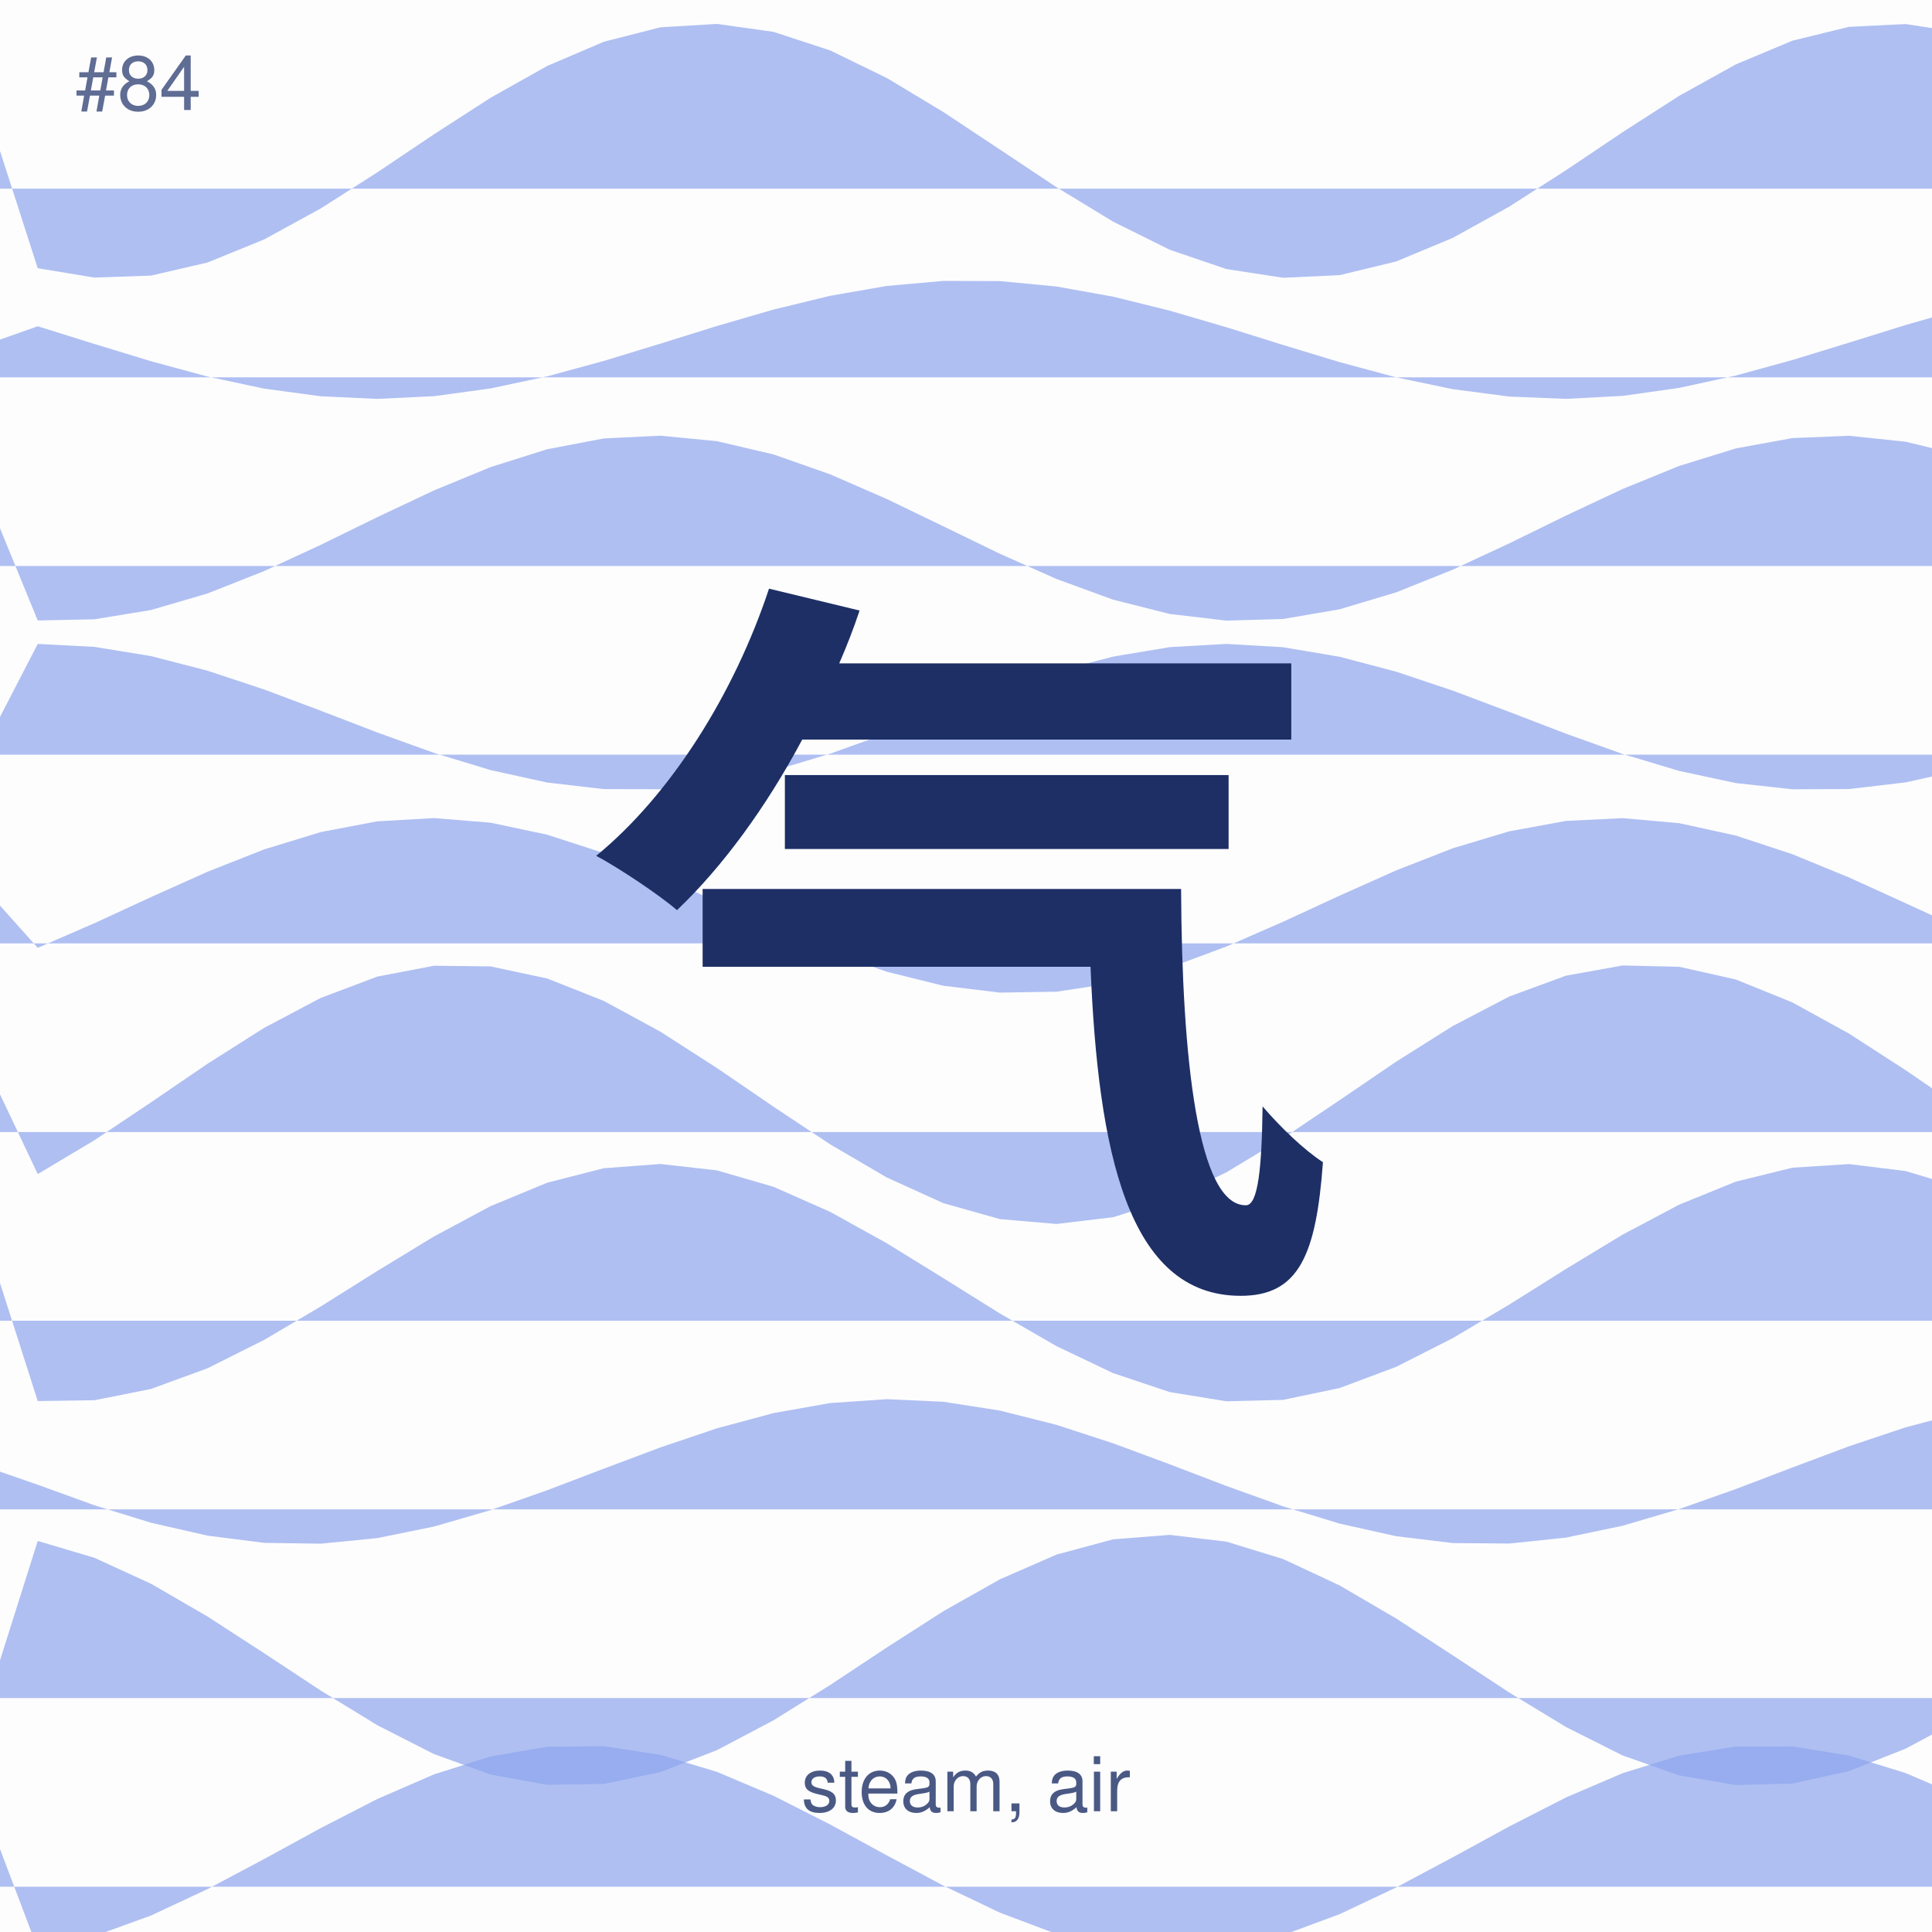
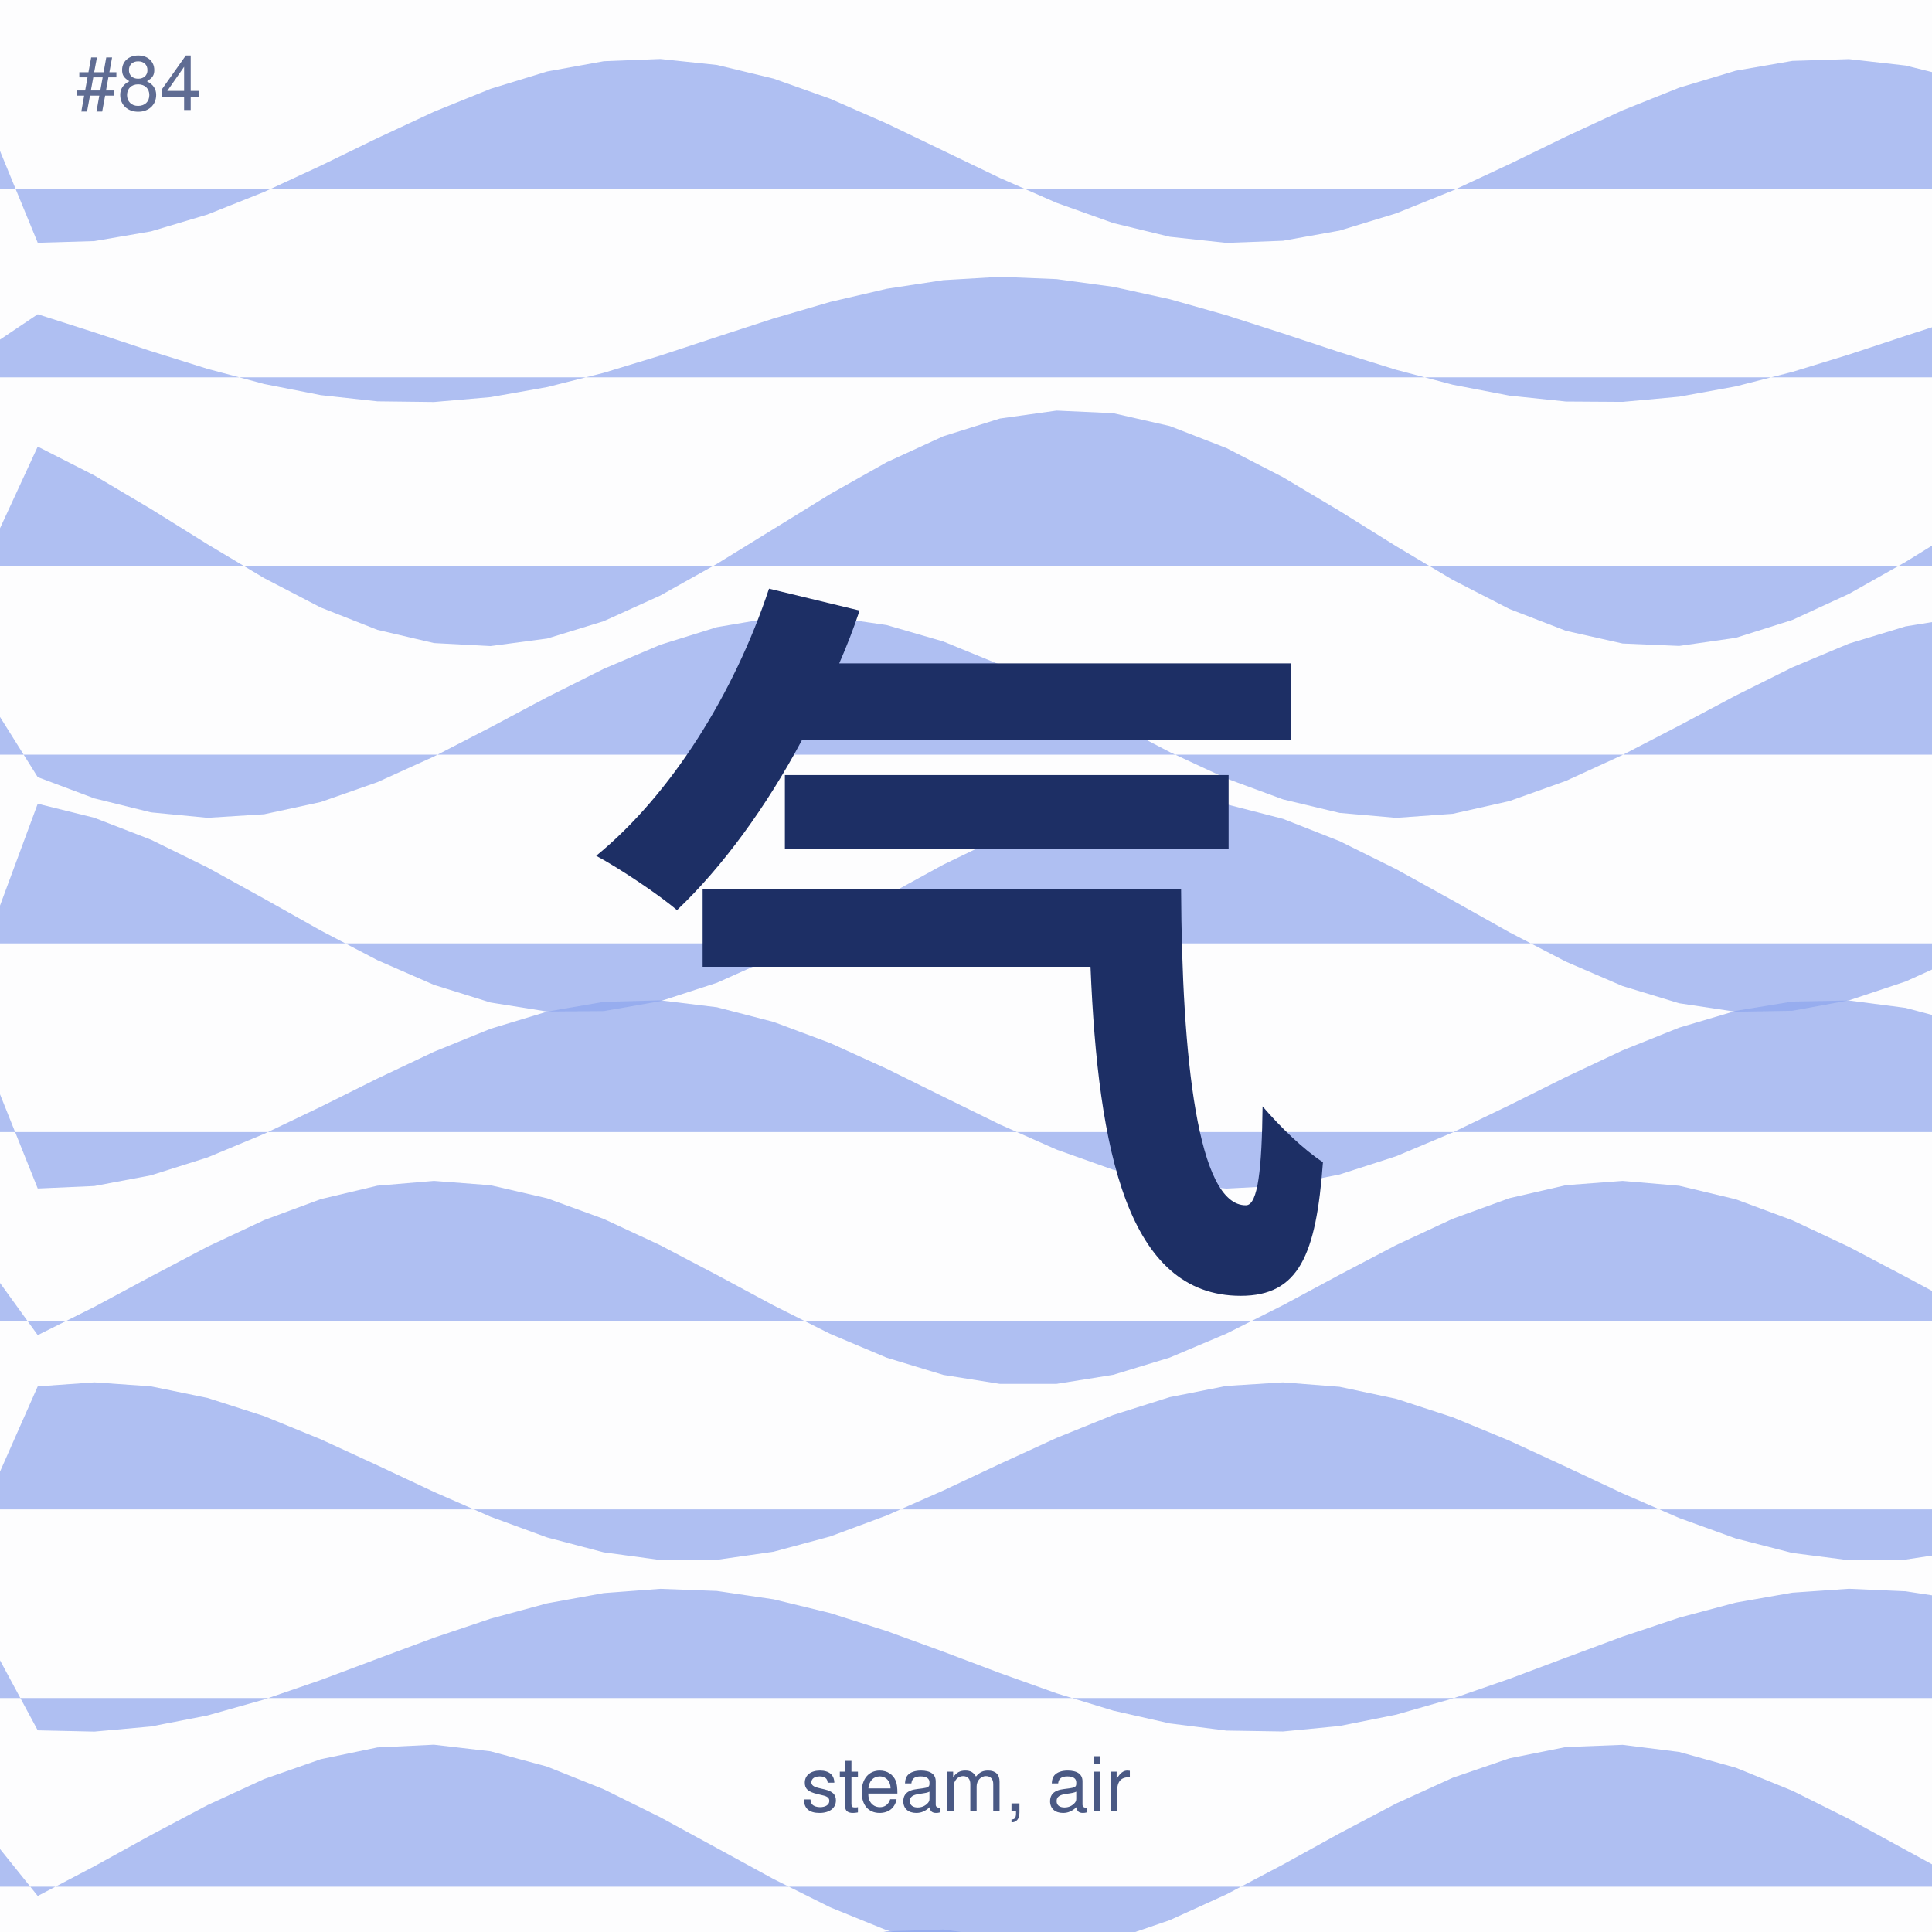
<svg xmlns="http://www.w3.org/2000/svg" width="512" height="512" viewBox="0 0 512 512">
  <defs>
    <style>
      .radical-text {
        font-family: 'Hiragino Sans', 'Yu Gothic', 'Meiryo', 'MS Gothic', 'SimSun', 'Takao', 'IPAexGothic', 'IPAGothic', 'VL Gothic', 'Noto Sans CJK JP', 'Arial Unicode MS', serif;
        font-size: 200px;
        text-anchor: middle;
        dominant-baseline: middle;
        fill: #1d2f65;
        font-weight: bold;
      }
      .number-text {
        font-family: 'Helvetica', 'Arial', sans-serif;
        font-size: 20px;
        text-anchor: start;
        dominant-baseline: hanging;
        fill: #1d2f65;
        opacity: 0.7;
        font-weight: normal;
      }
      .meaning-text {
        font-family: 'Helvetica', 'Arial', sans-serif;
        font-size: 20px;
        text-anchor: middle;
        dominant-baseline: baseline;
        fill: #1d2f65;
        opacity: 0.8;
        font-weight: normal;
      }
    </style>
  </defs>
  <rect width="512" height="512" fill="#fdfdfe" />
  <g opacity="0.6">
-     <path d="M 0,40 L 10,71.082 L 25,73.558 L 40,73.037 L 55,69.564 L 70,63.451 L 85,55.242 L 100,45.673 L 115,35.596 L 130,25.913 L 145,17.488 L 160,11.074 L 175,7.244 L 190,6.34 L 205,8.443 L 220,13.364 L 235,20.665 L 250,29.693 L 265,39.642 L 280,49.623 L 295,58.744 L 310,66.19 L 325,71.298 L 340,73.609 L 355,72.919 L 370,69.287 L 385,63.04 L 400,54.735 L 415,45.113 L 430,35.035 L 445,25.4 L 460,17.069 L 475,10.787 L 490,7.114 L 505,6.379 L 520,8.647 L 512,50 L 0,50 Z" fill="#4169E1" opacity="0.7" />
-     <path d="M 0,90 L 10,86.467 L 25,91.148 L 40,95.726 L 55,99.793 L 70,102.985 L 85,105.017 L 100,105.708 L 115,104.995 L 130,102.943 L 145,99.735 L 160,95.657 L 175,91.074 L 190,86.395 L 205,82.038 L 220,78.392 L 235,75.783 L 250,74.444 L 265,74.495 L 280,75.93 L 295,78.622 L 310,82.331 L 325,86.725 L 340,91.411 L 355,95.971 L 370,99.998 L 385,103.132 L 400,105.093 L 415,105.705 L 430,104.915 L 445,102.792 L 460,99.527 L 475,95.41 L 490,90.811 L 505,86.139 L 520,81.811 L 512,100 L 0,100 Z" fill="#4169E1" opacity="0.7" />
-     <path d="M 0,140 L 10,164.426 L 25,164.123 L 40,161.665 L 55,157.272 L 70,151.336 L 85,144.388 L 100,137.047 L 115,129.971 L 130,123.79 L 145,119.057 L 160,116.195 L 175,115.46 L 190,116.916 L 205,120.435 L 220,125.701 L 235,132.244 L 250,139.481 L 265,146.763 L 280,153.442 L 295,158.92 L 310,162.708 L 325,164.467 L 340,164.041 L 355,161.467 L 370,156.976 L 385,150.968 L 400,143.981 L 415,136.638 L 430,129.595 L 445,123.482 L 460,118.844 L 475,116.096 L 490,115.484 L 505,117.061 L 520,120.687 L 512,150 L 0,150 Z" fill="#4169E1" opacity="0.7" />
-     <path d="M 0,190 L 10,170.647 L 25,171.428 L 40,173.867 L 55,177.748 L 70,182.723 L 85,188.348 L 100,194.121 L 115,199.525 L 130,204.079 L 145,207.375 L 160,209.119 L 175,209.155 L 190,207.48 L 205,204.244 L 220,199.735 L 235,194.357 L 250,188.589 L 265,182.948 L 280,177.936 L 295,174.002 L 310,171.497 L 325,170.645 L 340,171.522 L 355,174.049 L 370,178.002 L 385,183.026 L 400,188.673 L 415,194.438 L 430,199.807 L 445,204.3 L 460,207.516 L 475,209.167 L 490,209.106 L 505,207.338 L 520,204.021 L 512,200 L 0,200 Z" fill="#4169E1" opacity="0.7" />
-     <path d="M 0,240 L 10,251.181 L 25,244.673 L 40,237.748 L 55,231.023 L 70,225.101 L 85,220.509 L 100,217.659 L 115,216.804 L 130,218.021 L 145,221.202 L 160,226.062 L 175,232.166 L 190,238.971 L 205,245.867 L 220,252.24 L 235,257.519 L 250,261.233 L 265,263.05 L 280,262.809 L 295,260.53 L 310,256.417 L 325,250.838 L 340,244.29 L 355,237.36 L 370,230.665 L 385,224.804 L 400,220.301 L 415,217.557 L 430,216.818 L 445,218.15 L 460,221.433 L 475,226.376 L 490,232.535 L 505,239.361 L 520,246.244 L 512,250 L 0,250 Z" fill="#4169E1" opacity="0.7" />
-     <path d="M 0,290 L 10,311.138 L 25,302.184 L 40,292.142 L 55,281.909 L 70,272.399 L 85,264.461 L 100,258.804 L 115,255.934 L 130,256.107 L 145,259.307 L 160,265.249 L 175,273.402 L 190,283.038 L 205,293.296 L 220,303.259 L 235,312.038 L 250,318.848 L 265,323.081 L 280,324.36 L 295,322.569 L 310,317.868 L 325,310.679 L 340,301.642 L 355,291.565 L 370,281.349 L 385,271.905 L 400,264.078 L 415,258.566 L 430,255.862 L 445,256.207 L 460,259.572 L 475,265.654 L 490,273.911 L 505,283.605 L 520,293.871 L 512,300 L 0,300 Z" fill="#4169E1" opacity="0.7" />
-     <path d="M 0,340 L 10,371.286 L 25,371.078 L 40,368.094 L 55,362.601 L 70,355.088 L 85,346.228 L 100,336.811 L 115,327.68 L 130,319.648 L 145,313.435 L 160,309.595 L 175,308.47 L 190,310.163 L 205,314.52 L 220,321.153 L 235,329.47 L 250,338.728 L 265,348.099 L 280,356.747 L 295,363.899 L 310,368.916 L 325,371.35 L 340,370.983 L 355,367.849 L 370,362.228 L 385,354.62 L 400,345.707 L 415,336.284 L 430,327.193 L 445,319.246 L 460,313.153 L 475,309.458 L 490,308.491 L 505,310.339 L 520,314.836 L 512,350 L 0,350 Z" fill="#4169E1" opacity="0.7" />
-     <path d="M 0,390 L 10,393.477 L 25,398.905 L 40,403.538 L 55,406.961 L 70,408.869 L 85,409.092 L 100,407.609 L 115,404.554 L 130,400.198 L 145,394.931 L 160,389.224 L 175,383.586 L 190,378.521 L 205,374.482 L 220,371.828 L 235,370.798 L 250,371.483 L 265,373.822 L 280,377.607 L 295,382.498 L 310,388.059 L 325,393.794 L 340,399.19 L 355,403.765 L 370,407.11 L 385,408.927 L 400,409.054 L 415,407.478 L 430,404.341 L 445,399.923 L 460,394.618 L 475,388.902 L 490,383.283 L 505,378.264 L 520,374.293 L 512,400 L 0,400 Z" fill="#4169E1" opacity="0.7" />
-     <path d="M 0,440 L 10,408.373 L 25,412.825 L 40,419.704 L 55,428.396 L 70,438.124 L 85,448.02 L 100,457.2 L 115,464.843 L 130,470.267 L 145,472.988 L 160,472.761 L 175,469.609 L 190,463.811 L 205,455.886 L 220,446.543 L 235,436.615 L 250,426.989 L 265,418.526 L 280,411.98 L 295,407.938 L 310,406.76 L 325,408.551 L 340,413.151 L 355,420.149 L 370,428.921 L 385,438.683 L 400,448.562 L 415,457.676 L 430,465.211 L 445,470.495 L 460,473.054 L 475,472.661 L 490,469.35 L 505,463.417 L 520,455.393 L 512,450 L 0,450 Z" fill="#4169E1" opacity="0.7" />
-     <path d="M 0,490 L 10,516.454 L 25,513.077 L 40,507.638 L 55,500.623 L 70,492.66 L 85,484.459 L 100,476.753 L 115,470.231 L 130,465.474 L 145,462.908 L 160,462.762 L 175,465.049 L 190,469.565 L 205,475.907 L 220,483.507 L 235,491.687 L 250,499.717 L 265,506.878 L 280,512.532 L 295,516.173 L 310,517.477 L 325,516.325 L 340,512.823 L 355,507.281 L 370,500.196 L 385,492.2 L 400,484.008 L 415,476.35 L 430,469.913 L 445,465.269 L 460,462.835 L 475,462.827 L 490,465.246 L 505,469.877 L 520,476.305 L 512,500 L 0,500 Z" fill="#4169E1" opacity="0.7" />
-     <path d="M 0,540 L 10,547.015 L 25,538.784 L 40,530.662 L 55,523.374 L 70,517.571 L 85,513.772 L 100,512.315 L 115,513.332 L 130,516.731 L 145,522.208 L 160,529.275 L 175,537.3 L 190,545.566 L 205,553.334 L 220,559.912 L 235,564.711 L 250,567.303 L 265,567.456 L 280,565.156 L 295,560.609 L 310,554.221 L 325,546.563 L 340,538.319 L 355,530.225 L 370,523.004 L 385,517.301 L 400,513.626 L 415,512.307 L 430,513.461 L 445,516.986 L 460,522.567 L 475,529.706 L 490,537.763 L 505,546.021 L 520,553.741 L 512,550 L 0,550 Z" fill="#4169E1" opacity="0.7" />
+     <path d="M 0,40 L 10,64.331 L 25,63.891 L 40,61.318 L 55,56.84 L 70,50.858 L 85,43.907 L 100,36.606 L 115,29.608 L 130,23.539 L 145,18.94 L 160,16.222 L 175,15.628 L 190,17.212 L 205,20.831 L 220,26.162 L 235,32.73 L 250,39.946 L 265,47.168 L 280,53.749 L 295,59.103 L 310,62.749 L 325,64.364 L 340,63.802 L 355,61.114 L 370,56.54 L 385,50.489 L 400,43.5 L 415,36.199 L 430,29.238 L 445,23.237 L 460,18.735 L 475,16.131 L 490,15.66 L 505,17.363 L 520,21.088 L 512,50 L 0,50 Z" fill="#4169E1" opacity="0.7" />
+     <path d="M 0,90 L 10,83.283 L 25,88.083 L 40,93.055 L 55,97.754 L 70,101.76 L 85,104.715 L 100,106.357 L 115,106.537 L 130,105.24 L 145,102.581 L 160,98.799 L 175,94.231 L 190,89.285 L 205,84.402 L 220,80.02 L 235,76.529 L 250,74.242 L 265,73.362 L 280,73.968 L 295,76.007 L 310,79.295 L 325,83.54 L 340,88.362 L 355,93.33 L 370,98 L 385,101.956 L 400,104.844 L 415,106.406 L 430,106.503 L 445,105.125 L 460,102.396 L 475,98.56 L 490,93.959 L 505,89.005 L 520,84.14 L 512,100 L 0,100 Z" fill="#4169E1" opacity="0.7" />
+     <path d="M 0,140 L 10,118.355 L 25,125.994 L 40,134.885 L 55,144.232 L 70,153.201 L 85,160.992 L 100,166.906 L 115,170.418 L 130,171.212 L 145,169.219 L 160,164.615 L 175,157.812 L 190,149.419 L 205,140.184 L 220,130.932 L 235,122.491 L 250,115.613 L 265,110.915 L 280,108.814 L 295,109.499 L 310,112.908 L 325,118.738 L 340,126.467 L 355,135.404 L 370,144.753 L 385,153.676 L 400,161.378 L 415,167.171 L 430,170.536 L 445,171.174 L 460,169.027 L 475,164.287 L 490,157.377 L 505,148.916 L 520,139.658 L 512,150 L 0,150 Z" fill="#4169E1" opacity="0.7" />
+     <path d="M 0,190 L 10,205.946 L 25,211.578 L 40,215.283 L 55,216.73 L 70,215.788 L 85,212.543 L 100,207.285 L 115,200.482 L 130,192.743 L 145,184.759 L 160,177.243 L 175,170.867 L 190,166.2 L 205,163.658 L 220,163.47 L 235,165.652 L 250,170.008 L 265,176.151 L 280,183.53 L 295,191.487 L 310,199.312 L 325,206.305 L 340,211.841 L 355,215.426 L 370,216.74 L 385,215.666 L 400,212.298 L 415,206.939 L 430,200.067 L 445,192.296 L 460,184.319 L 475,176.85 L 490,170.556 L 505,165.998 L 520,163.585 L 512,200 L 0,200 Z" fill="#4169E1" opacity="0.7" />
+     <path d="M 0,240 L 10,212.996 L 25,216.723 L 40,222.53 L 55,229.897 L 70,238.167 L 85,246.6 L 100,254.444 L 115,260.997 L 130,265.675 L 145,268.06 L 160,267.938 L 175,265.32 L 190,260.441 L 205,253.735 L 220,245.803 L 235,237.352 L 250,229.138 L 265,221.894 L 280,216.268 L 295,212.761 L 310,211.688 L 325,213.143 L 340,216.998 L 355,222.907 L 370,230.343 L 385,238.642 L 400,247.062 L 415,254.851 L 430,261.314 L 445,265.873 L 460,268.12 L 475,267.856 L 490,265.103 L 505,260.108 L 520,253.317 L 512,250 L 0,250 Z" fill="#4169E1" opacity="0.7" />
+     <path d="M 0,290 L 10,314.965 L 25,314.306 L 40,311.476 L 55,306.728 L 70,300.485 L 85,293.306 L 100,285.832 L 115,278.73 L 130,272.634 L 145,268.09 L 160,265.503 L 175,265.104 L 190,266.93 L 205,270.815 L 220,276.415 L 235,283.228 L 250,290.646 L 265,298.007 L 280,304.652 L 295,309.988 L 310,313.539 L 325,314.987 L 340,314.203 L 355,311.257 L 370,306.413 L 385,300.102 L 400,292.889 L 415,285.418 L 430,278.356 L 445,272.334 L 460,267.89 L 475,265.422 L 490,265.149 L 505,267.095 L 520,271.088 L 512,300 L 0,300 Z" fill="#4169E1" opacity="0.7" />
+     <path d="M 0,340 L 10,353.825 L 25,346.338 L 40,338.284 L 55,330.383 L 70,323.342 L 85,317.788 L 100,314.219 L 115,312.952 L 130,314.102 L 145,317.565 L 160,323.032 L 175,330.015 L 190,337.89 L 205,345.953 L 220,353.484 L 235,359.811 L 250,364.369 L 265,366.749 L 280,366.74 L 295,364.343 L 310,359.771 L 325,353.432 L 340,345.895 L 355,337.83 L 370,329.959 L 385,322.986 L 400,317.532 L 415,314.085 L 430,312.953 L 445,314.237 L 460,317.822 L 475,323.389 L 490,330.439 L 505,338.343 L 520,346.396 L 512,350 L 0,350 Z" fill="#4169E1" opacity="0.7" />
+     <path d="M 0,390 L 10,367.402 L 25,366.343 L 40,367.398 L 55,370.471 L 70,375.288 L 85,381.42 L 100,388.319 L 115,395.367 L 130,401.936 L 145,407.439 L 160,411.384 L 175,413.419 L 190,413.362 L 205,411.218 L 220,407.179 L 235,401.605 L 250,394.995 L 265,387.938 L 280,381.066 L 295,374.992 L 310,370.258 L 325,367.288 L 340,366.347 L 355,367.518 L 370,370.698 L 385,375.602 L 400,381.792 L 415,388.716 L 430,395.754 L 445,402.278 L 460,407.705 L 475,411.551 L 490,413.472 L 505,413.296 L 520,411.039 L 512,400 L 0,400 Z" fill="#4169E1" opacity="0.7" />
+     <path d="M 0,440 L 10,458.559 L 25,458.89 L 40,457.533 L 55,454.611 L 70,450.383 L 85,445.227 L 100,439.605 L 115,434.018 L 130,428.966 L 145,424.899 L 160,422.18 L 175,421.054 L 190,421.62 L 205,423.828 L 220,427.481 L 235,432.252 L 250,437.714 L 265,443.382 L 280,448.747 L 295,453.33 L 310,456.723 L 325,458.622 L 340,458.858 L 355,457.409 L 370,454.405 L 385,450.114 L 400,444.92 L 415,439.286 L 430,433.716 L 445,428.708 L 460,424.708 L 475,422.074 L 490,421.041 L 505,421.702 L 520,423.997 L 512,450 L 0,450 Z" fill="#4169E1" opacity="0.7" />
+     <path d="M 0,490 L 10,502.451 L 25,494.587 L 40,486.314 L 55,478.369 L 70,471.463 L 85,466.214 L 100,463.089 L 115,462.367 L 130,464.115 L 145,468.174 L 160,474.183 L 175,481.605 L 190,489.777 L 205,497.969 L 220,505.449 L 235,511.549 L 250,515.724 L 265,517.601 L 280,517.013 L 295,514.011 L 310,508.865 L 325,502.034 L 340,494.128 L 355,485.853 L 370,477.948 L 385,471.12 L 400,465.979 L 415,462.983 L 430,462.401 L 445,464.284 L 460,468.464 L 475,474.568 L 490,482.05 L 505,490.243 L 520,498.414 L 512,500 L 0,500 Z" fill="#4169E1" opacity="0.7" />
+     <path d="M 0,540 L 10,540.204 L 25,548.699 L 40,556.417 L 55,562.669 L 70,566.895 L 85,568.72 L 100,567.978 L 115,564.738 L 130,559.288 L 145,552.115 L 160,543.859 L 175,535.259 L 190,527.083 L 205,520.06 L 220,514.819 L 235,511.826 L 250,511.351 L 265,513.435 L 280,517.891 L 295,524.323 L 310,532.155 L 325,540.688 L 340,549.159 L 355,556.812 L 370,562.963 L 385,567.064 L 400,568.746 L 415,567.861 L 430,564.487 L 445,558.926 L 460,551.674 L 475,543.379 L 490,534.783 L 505,526.652 L 520,519.714 L 512,550 L 0,550 Z" fill="#4169E1" opacity="0.7" />
  </g>
  <text x="256" y="256" class="radical-text">气</text>
  <text x="20" y="20" class="number-text">#84</text>
  <text x="256" y="480" class="meaning-text">steam, air</text>
</svg>
